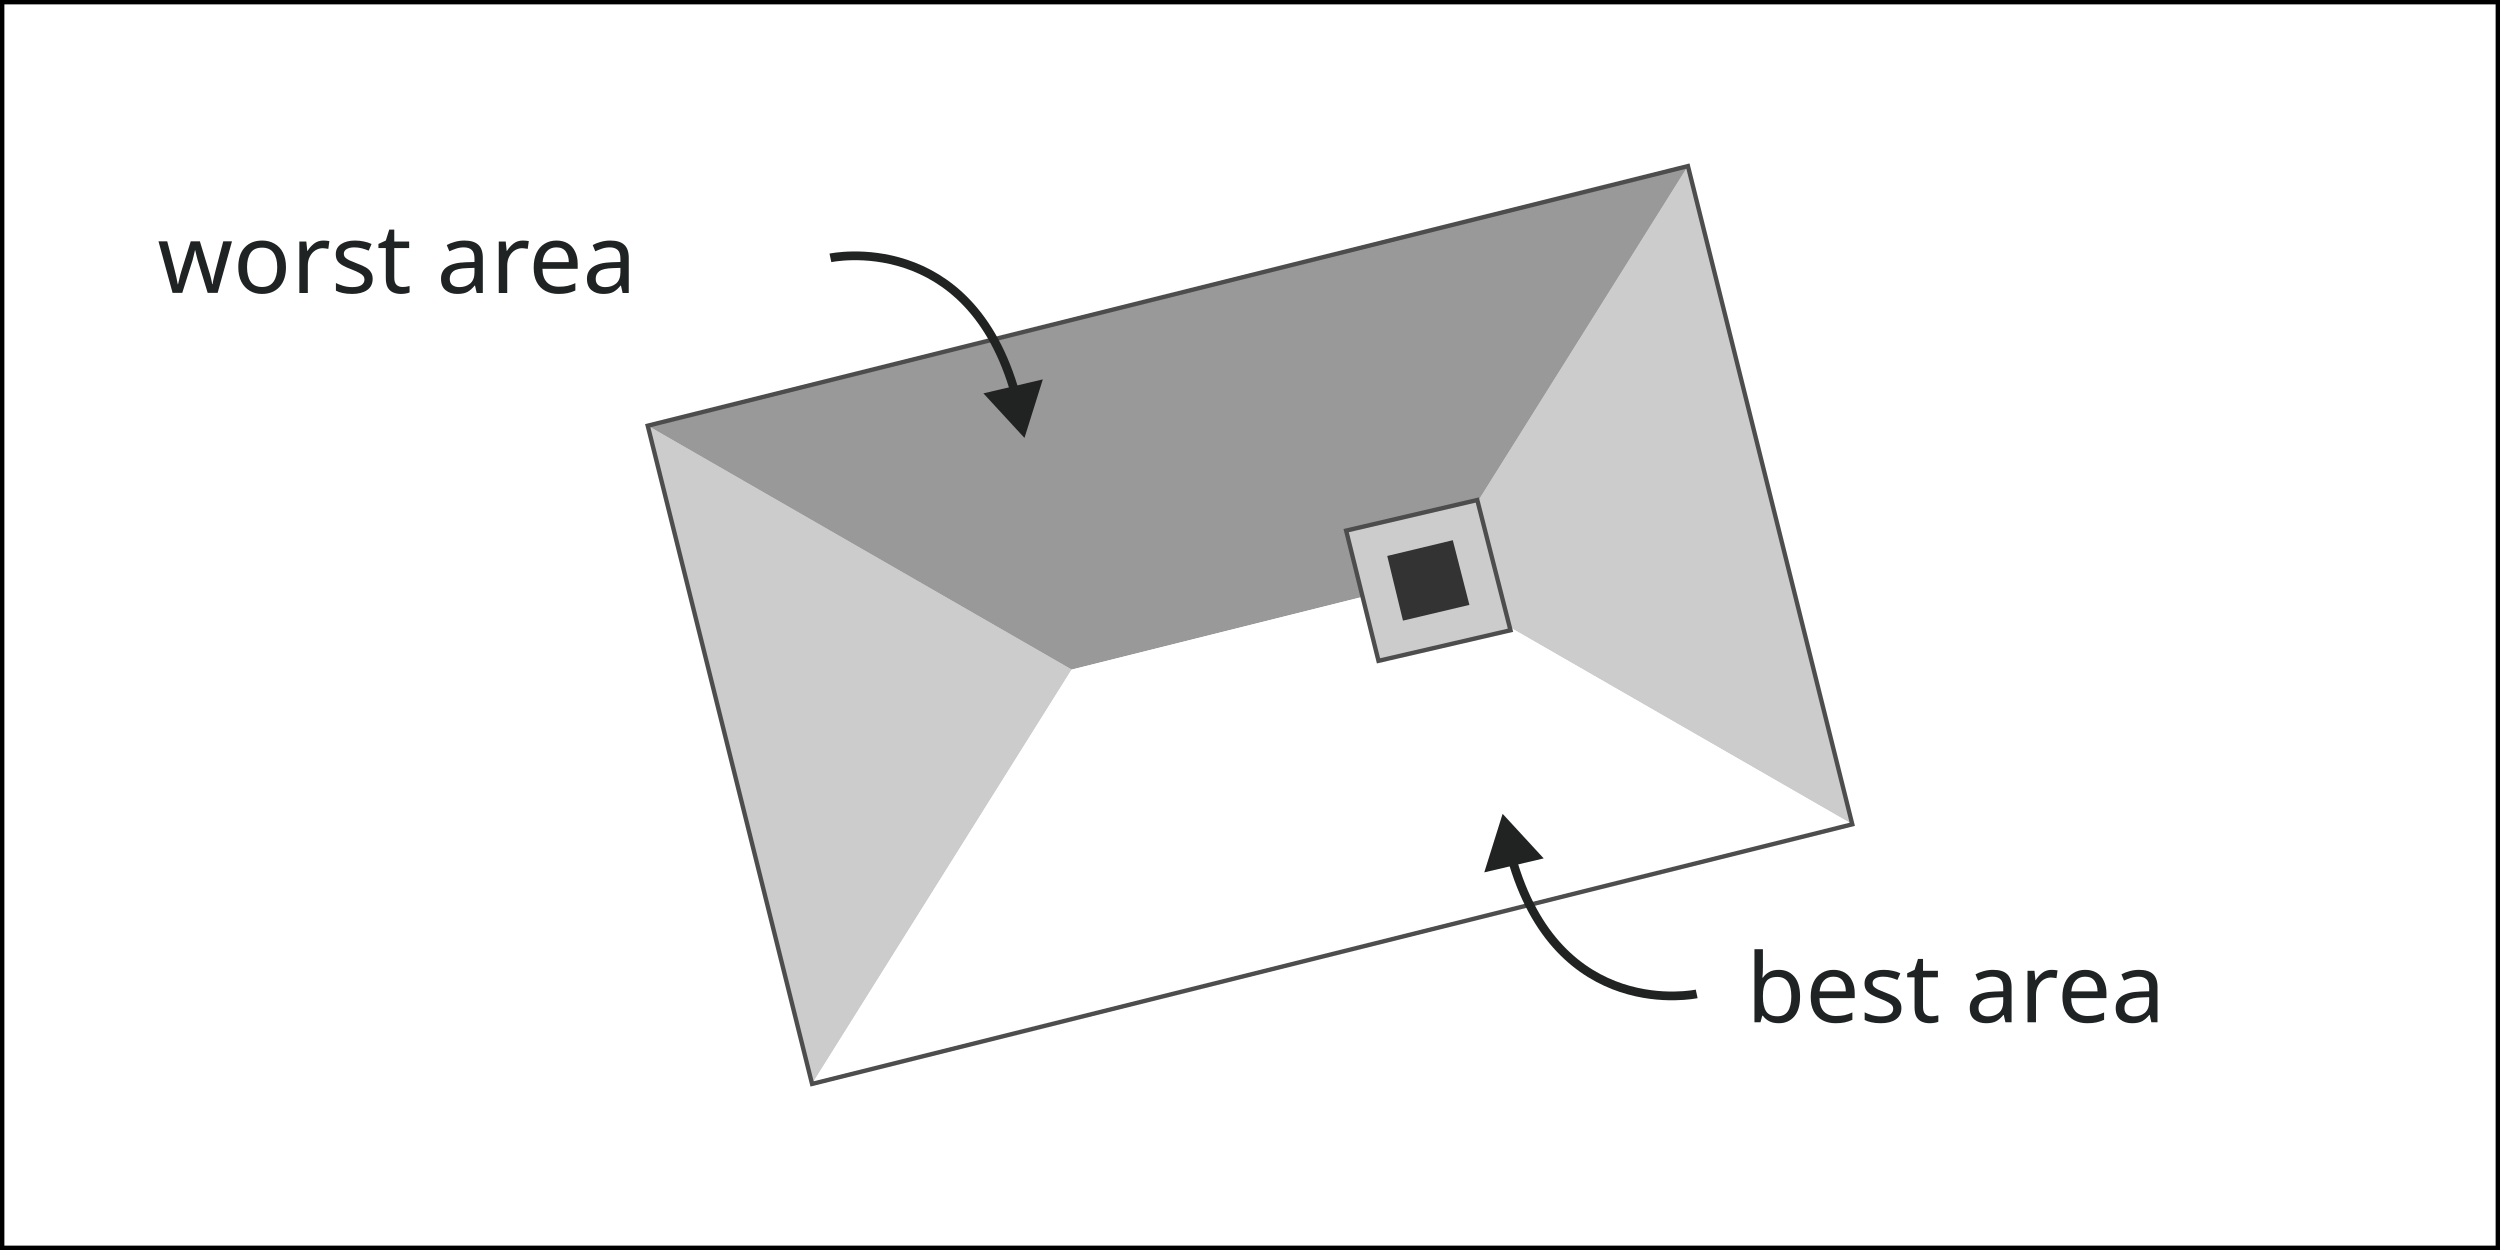
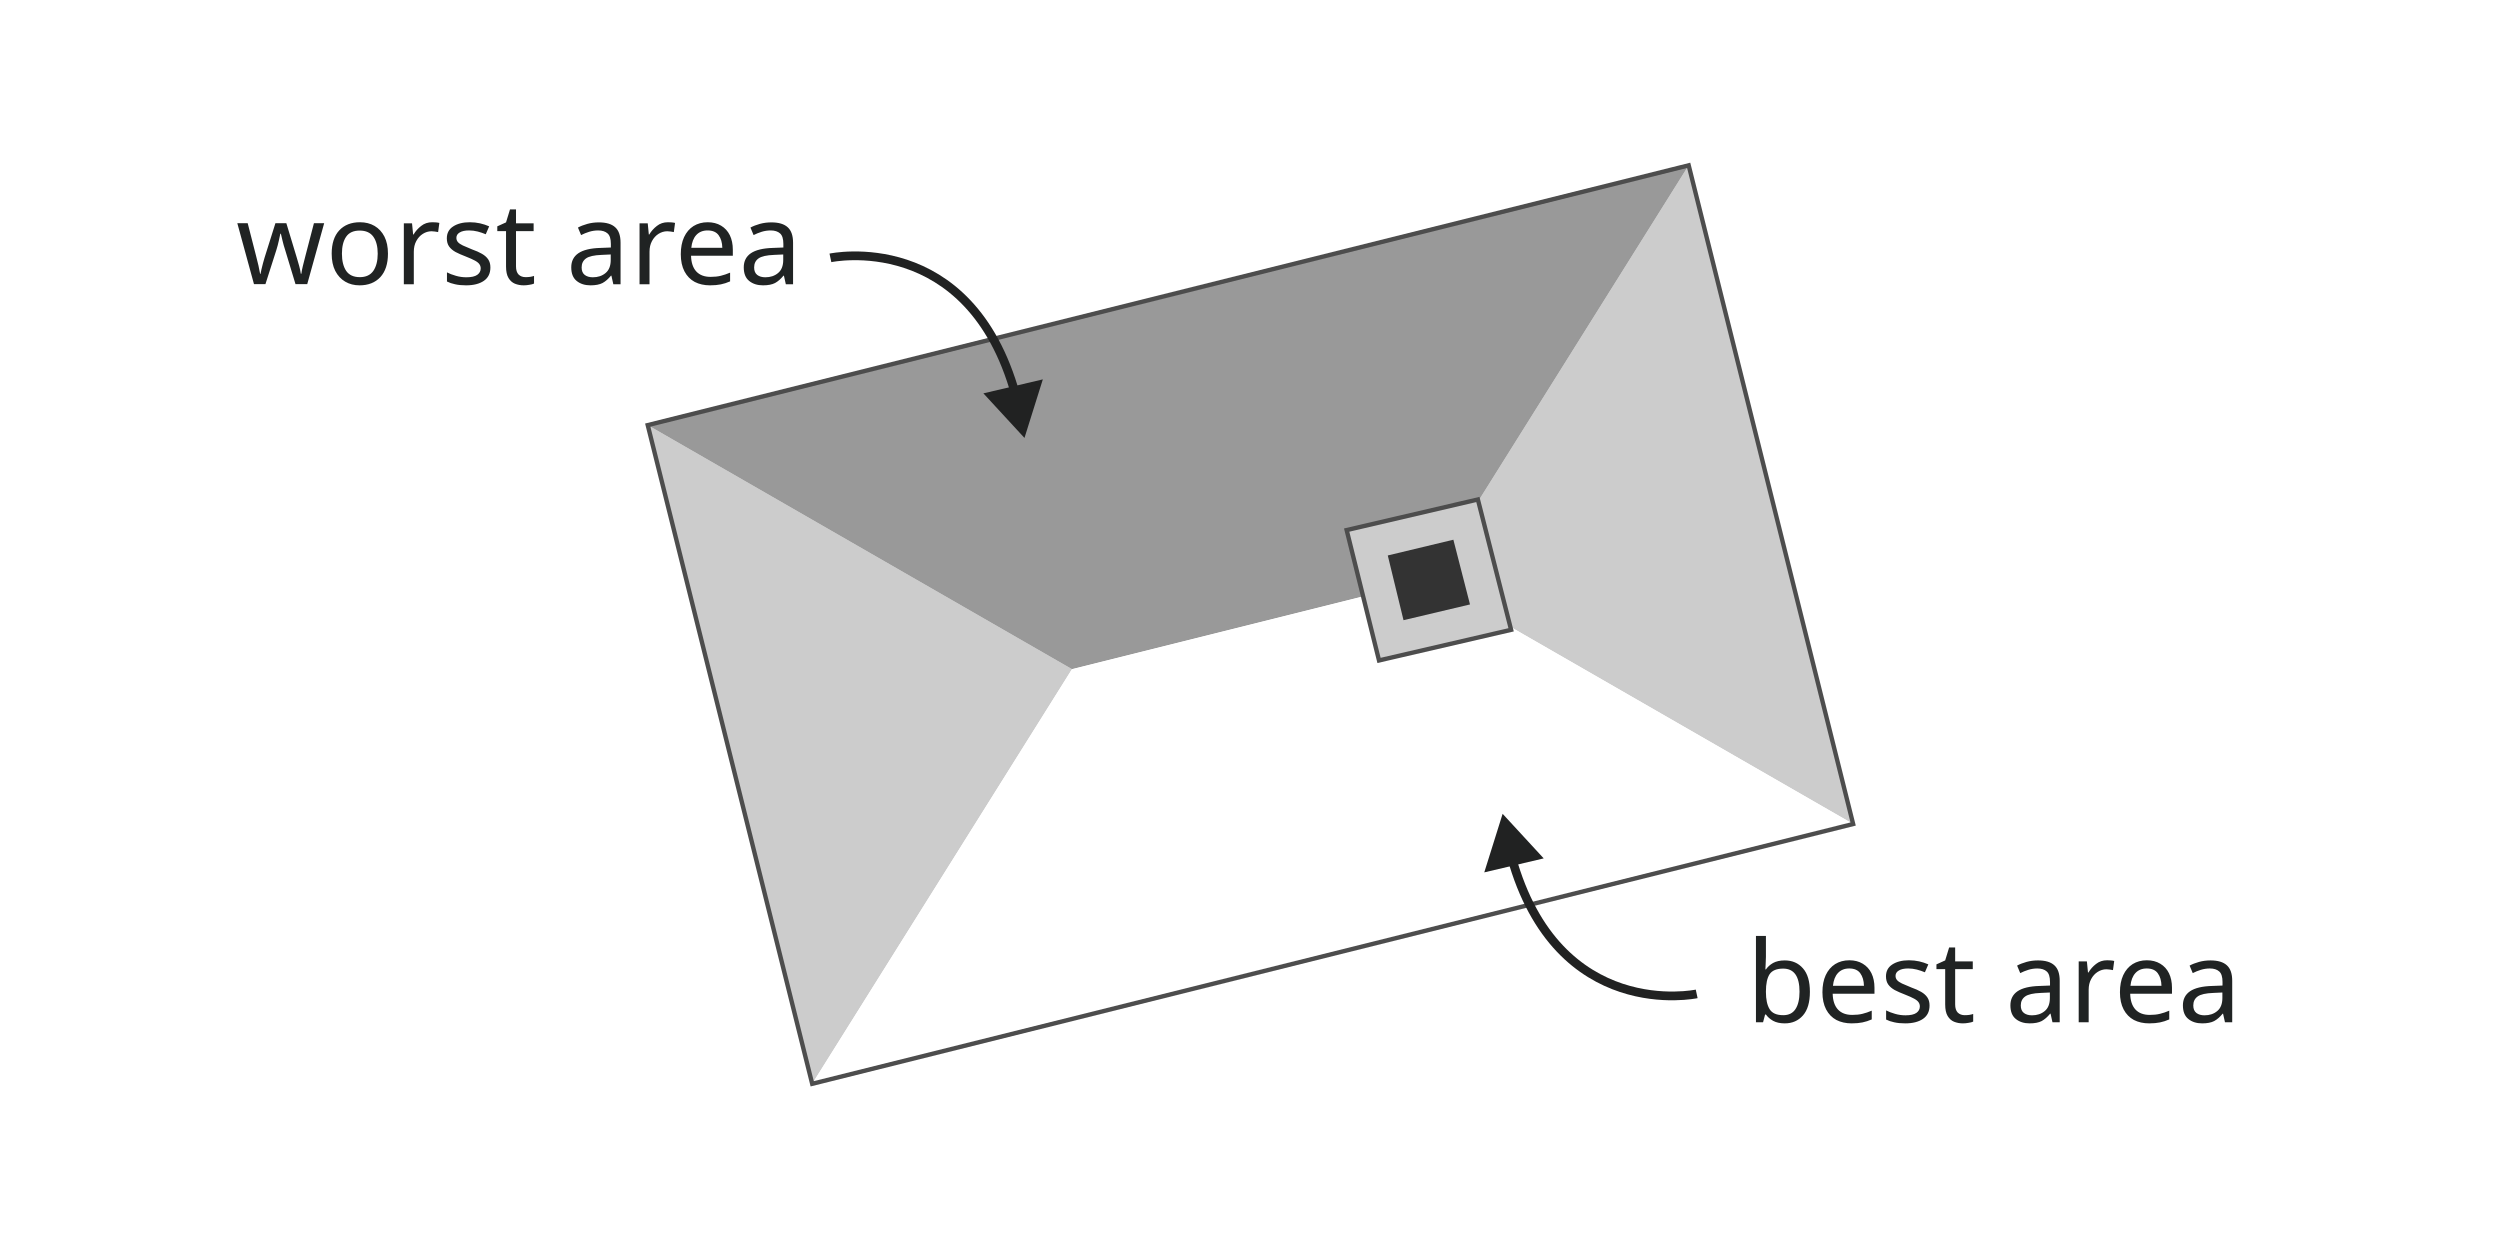
<svg xmlns="http://www.w3.org/2000/svg" xmlns:xlink="http://www.w3.org/1999/xlink" version="1.1" id="ins_x5F_1" x="0px" y="0px" viewBox="0 0 286 143" enable-background="new 0 0 286 143" xml:space="preserve">
-   <symbol id="New_Symbol_40" viewBox="-69.2 -52.8 138.5 105.7">
+   <symbol id="New_Symbol_40" viewBox="-69.2 -52.8 138.4 105.6">
    <polygon fill="#CCCCCC" points="-68.9,22.8 -20.4,-5.1 -50.1,-52.5  " />
    <polygon fill="#CCCCCC" points="50.1,52.5 20.4,5.1 68.9,-22.8  " />
    <polygon fill="#999999" points="-68.9,22.8 -20.4,-5.1 20.4,5.1 50.1,52.5  " />
    <polygon fill="#FFFFFF" points="-50.1,-52.5 -20.4,-5.1 20.4,5.1 68.9,-22.8  " />
    <polygon fill="none" stroke="#4D4D4D" stroke-width="0.5" stroke-miterlimit="10" points="-68.9,22.8 -50.1,-52.5 68.9,-22.8    50.1,52.5  " />
    <g>
      <g>
        <polygon fill="#CCCCCC" stroke="#4D4D4D" stroke-width="0.5" stroke-miterlimit="10" points="11,10.8 14.7,-4.1 29.8,-0.6      26,14.3    " />
      </g>
      <g>
        <polygon fill="#333333" points="15.7,7.9 17.5,0.5 25.1,2.3 23.2,9.7    " />
      </g>
    </g>
  </symbol>
-   <rect fill="#FFFFFF" stroke="#000000" stroke-miterlimit="10" width="286" height="143" />
-   <use xlink:href="#New_Symbol_40" width="138.5" height="105.7" x="-69.2" y="-52.8" transform="matrix(1 0 0 -1 143 71.5)" overflow="visible" />
+   <rect fill="#FFFFFF" width="286" height="143" />
+   <use xlink:href="#New_Symbol_40" width="138.4" height="105.6" x="-69.2" y="-52.8" transform="matrix(1.0007 0 0 -1.0007 143.05 71.45)" overflow="visible" />
  <g>
    <g>
-       <text transform="matrix(1 0 0 1 18.0076 33.5181)" fill="#202323" font-family="'Apercu-Light'" font-size="11">worst area</text>
+       <text transform="matrix(1 0 0 1 27.0076 32.5181)" fill="#202323" font-family="'Apercu-Light'" font-size="13">worst area</text>
    </g>
    <g>
      <g>
        <path fill="none" stroke="#212222" stroke-miterlimit="10" d="M95,29.5c0,0,15.9-3.4,21.2,15.7" />
        <g>
          <polygon fill="#212222" points="112.5,45 117.2,50.1 119.3,43.4     " />
        </g>
      </g>
    </g>
  </g>
  <g>
    <g>
-       <text transform="matrix(1 0 0 1 199.7715 116.9492)" fill="#202323" font-family="'Apercu-Light'" font-size="11">best area</text>
+       <text transform="matrix(1 0 0 1 199.7715 116.9492)" fill="#202323" font-family="'Apercu-Light'" font-size="13">best area</text>
    </g>
    <g>
      <g>
        <path fill="none" stroke="#212222" stroke-miterlimit="10" d="M194.1,113.7c0,0-15.9,3.4-21.2-15.7" />
        <g>
          <polygon fill="#212222" points="176.6,98.2 171.9,93.1 169.8,99.8     " />
        </g>
      </g>
    </g>
  </g>
</svg>
